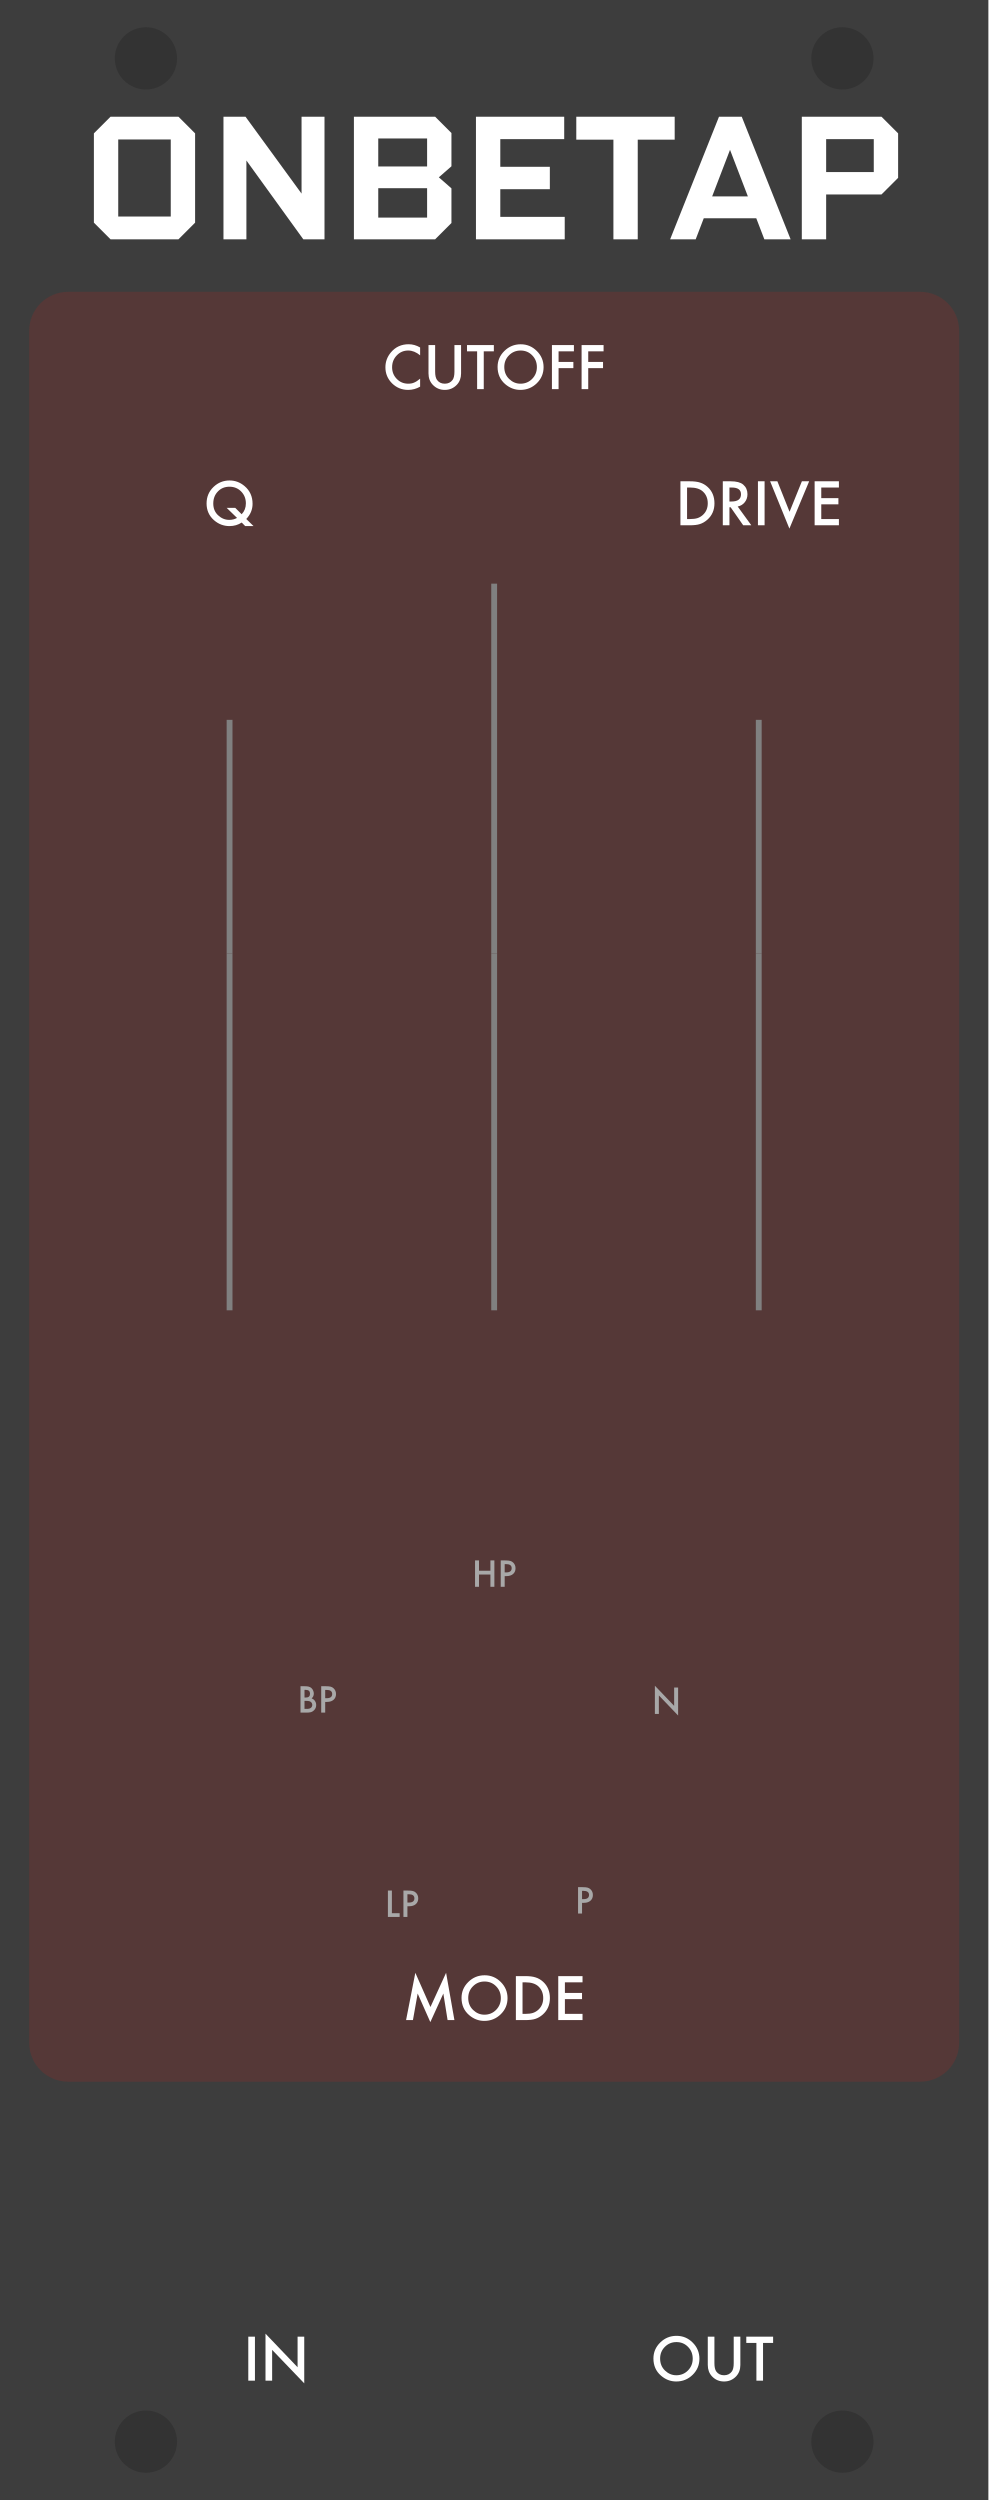
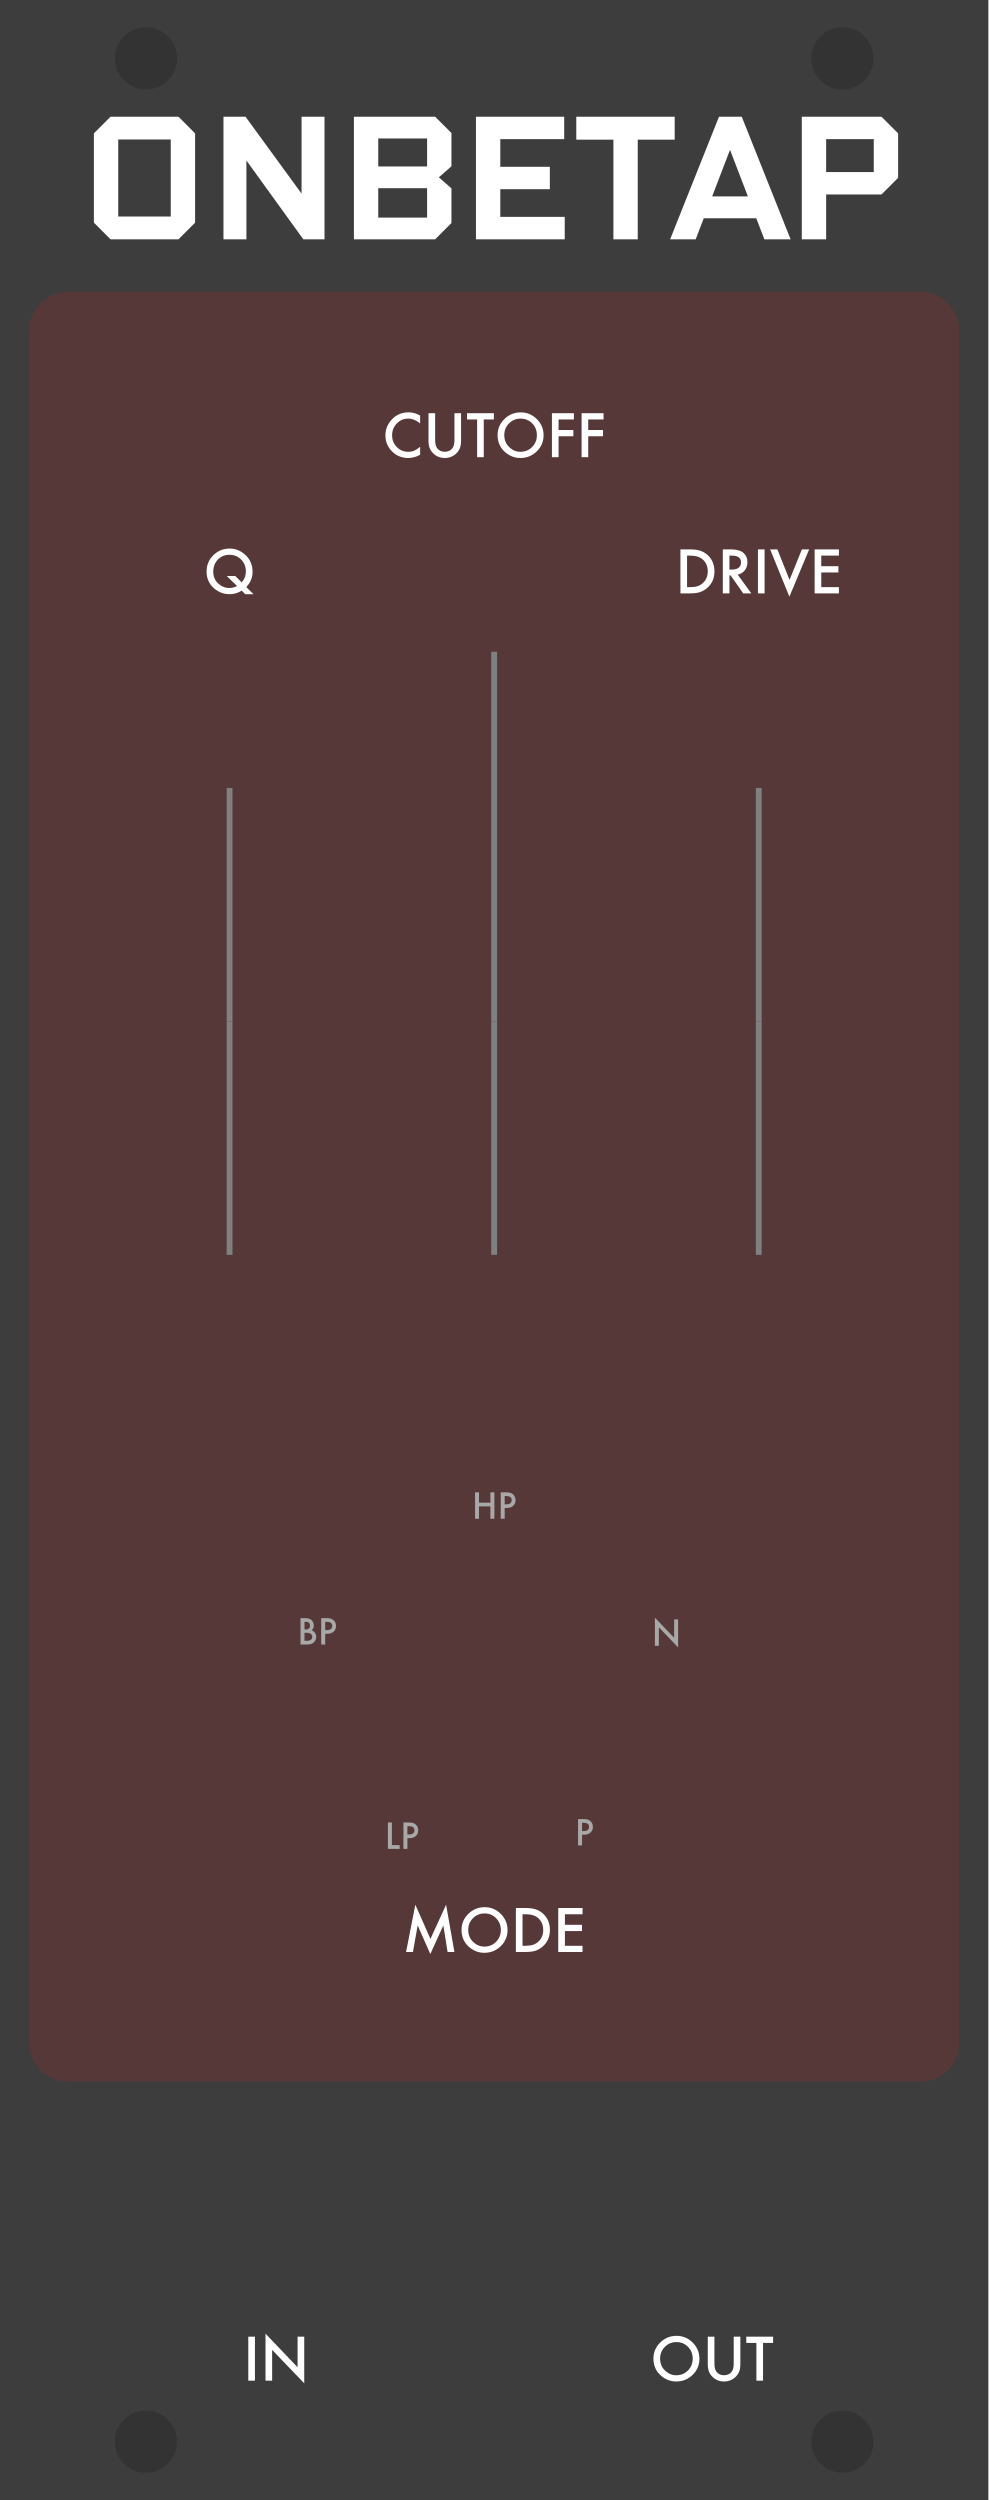
<svg xmlns="http://www.w3.org/2000/svg" version="1.1" width="50.8mm" height="128.5mm" viewBox="0 0 50.8 128.5">
  <g id="panel">
    <rect x="0" y="0" width="50.8" height="128.5" fill="#3d3d3d" />
    <rect class="zone" x="1.50" y="15.00" width="47.80" height="92.00" rx="2.00" fill="#9e2b25" fill-opacity="0.25" />
    <circle cx="7.5" cy="3.0" r="1.6" fill="#333333" />
    <circle cx="43.3" cy="3.0" r="1.6" fill="#333333" />
    <circle cx="7.5" cy="125.5" r="1.6" fill="#333333" />
    <circle cx="43.3" cy="125.5" r="1.6" fill="#333333" />
-     <rect x="11.65" y="37.0" width="0.3" height="12.0" fill="#808080" />
-     <rect x="11.65" y="49.0" width="0.3" height="18.35" fill="#808080" />
-     <rect x="25.25" y="30.0" width="0.3" height="19.0" fill="#808080" />
-     <rect x="25.25" y="49.0" width="0.3" height="18.35" fill="#808080" />
-     <rect x="38.85" y="37.0" width="0.3" height="12.0" fill="#808080" />
-     <rect x="38.85" y="49.0" width="0.3" height="18.35" fill="#808080" />
+     <rect x="11.65" y="40.5" width="0.3" height="12.0" fill="#808080" />
+     <rect x="11.65" y="52.5" width="0.3" height="12.0" fill="#808080" />
+     <rect x="25.25" y="33.5" width="0.3" height="19.0" fill="#808080" />
+     <rect x="25.25" y="52.5" width="0.3" height="12.0" fill="#808080" />
+     <rect x="38.85" y="40.5" width="0.3" height="12.0" fill="#808080" />
+     <rect x="38.85" y="52.5" width="0.3" height="12.0" fill="#808080" />
    <path fill="#ffffff" d="M5.681 12.3H9.173L10.028 11.445V6.855L9.173 6H5.681L4.826 6.855V11.445ZM6.077 11.13V7.17H8.777V11.13Z M11.486 12.3H12.665V8.25L15.59 12.3H16.679V6H15.5V9.951L12.62 6H11.486Z M18.191 12.3H22.367L23.204 11.463V9.681L22.556 9.114L23.204 8.547V6.837L22.367 6H18.191ZM19.442 11.184V9.672H21.953V11.184ZM19.442 8.556V7.116H21.953V8.556Z M24.464 12.3H29.027V11.148H25.715V9.726H28.262V8.574H25.715V7.152H29V6H24.464Z M31.529 12.3H32.78V7.179H34.679V6H29.621V7.179H31.529Z M34.445 12.3H35.759L36.173 11.22H38.873L39.287 12.3H40.637L38.126 6H36.956ZM36.605 10.095 37.523 7.701 38.441 10.095Z M41.213 12.3H42.464V9.996H45.308L46.163 9.141V6.855L45.308 6H41.213ZM42.464 8.844V7.152H44.912V8.844Z" />
-     <path fill="#ffffff" d="M13.032 27.041H12.603L12.425 26.859Q12.143 27.041 11.796 27.041Q11.346 27.041 10.997 26.736Q10.618 26.401 10.618 25.879Q10.618 25.368 10.977 25.027Q11.325 24.696 11.8 24.696Q12.231 24.696 12.572 24.986Q12.982 25.334 12.982 25.896Q12.982 26.335 12.658 26.676ZM12.093 26.105 12.421 26.432Q12.638 26.206 12.638 25.874Q12.638 25.509 12.396 25.263Q12.154 25.017 11.796 25.017Q11.432 25.017 11.198 25.263Q10.962 25.507 10.962 25.882Q10.962 26.249 11.205 26.481Q11.459 26.722 11.784 26.722Q12.005 26.722 12.184 26.621L11.652 26.105Z" />
-     <path fill="#ffffff" d="M21.594 17.86V18.264Q21.298 18.017 20.982 18.017Q20.633 18.017 20.395 18.267Q20.154 18.516 20.154 18.876Q20.154 19.232 20.395 19.477Q20.635 19.722 20.983 19.722Q21.164 19.722 21.29 19.663Q21.36 19.634 21.435 19.584Q21.511 19.534 21.594 19.464V19.875Q21.301 20.041 20.979 20.041Q20.494 20.041 20.151 19.703Q19.81 19.361 19.81 18.879Q19.81 18.447 20.096 18.109Q20.447 17.694 21.005 17.694Q21.31 17.694 21.594 17.86Z M22.366 17.738V19.101Q22.366 19.392 22.462 19.527Q22.604 19.722 22.861 19.722Q23.121 19.722 23.263 19.527Q23.358 19.396 23.358 19.101V17.738H23.699V19.194Q23.699 19.552 23.477 19.783Q23.226 20.041 22.861 20.041Q22.497 20.041 22.248 19.783Q22.025 19.552 22.025 19.194V17.738Z M24.865 18.059V20.0H24.524V18.059H24.004V17.738H25.384V18.059Z M25.576 18.859Q25.576 18.381 25.926 18.039Q26.275 17.696 26.764 17.696Q27.247 17.696 27.593 18.042Q27.94 18.387 27.94 18.872Q27.94 19.36 27.591 19.7Q27.241 20.041 26.746 20.041Q26.308 20.041 25.96 19.738Q25.576 19.402 25.576 18.859ZM25.92 18.863Q25.92 19.238 26.172 19.48Q26.422 19.722 26.751 19.722Q27.107 19.722 27.351 19.476Q27.596 19.227 27.596 18.869Q27.596 18.507 27.354 18.263Q27.114 18.017 26.759 18.017Q26.406 18.017 26.163 18.263Q25.92 18.506 25.92 18.863Z M29.499 18.059H28.711V18.603H29.471V18.923H28.711V20.0H28.369V17.738H29.499Z M31.024 18.059H30.235V18.603H30.996V18.923H30.235V20.0H29.894V17.738H31.024Z" />
-     <path fill="#ffffff" d="M34.974 27.0V24.738H35.448Q35.79 24.738 35.988 24.806Q36.2 24.872 36.373 25.03Q36.723 25.349 36.723 25.869Q36.723 26.391 36.358 26.713Q36.175 26.874 35.974 26.937Q35.787 27.0 35.443 27.0ZM35.315 26.679H35.469Q35.699 26.679 35.851 26.631Q36.004 26.58 36.127 26.468Q36.379 26.238 36.379 25.869Q36.379 25.497 36.13 25.266Q35.906 25.059 35.469 25.059H35.315Z M37.918 26.036 38.618 27.0H38.201L37.555 26.074H37.493V27.0H37.152V24.738H37.552Q38 24.738 38.199 24.907Q38.419 25.094 38.419 25.402Q38.419 25.642 38.281 25.815Q38.144 25.988 37.918 26.036ZM37.493 25.777H37.602Q38.087 25.777 38.087 25.406Q38.087 25.059 37.615 25.059H37.493Z M39.3 24.738V27.0H38.958V24.738Z M39.957 24.738 40.583 26.306 41.217 24.738H41.591L40.575 27.17L39.584 24.738Z M43.12 25.059H42.213V25.603H43.094V25.923H42.213V26.679H43.12V27.0H41.872V24.738H43.12Z" />
-     <path fill="#ffffff" d="M20.872 103.833 21.348 101.402 22.125 103.16 22.929 101.402 23.357 103.833H23.006L22.788 102.468L22.119 103.937L21.468 102.467L21.225 103.833Z M23.723 102.692Q23.723 102.215 24.073 101.872Q24.421 101.529 24.911 101.529Q25.394 101.529 25.74 101.875Q26.087 102.221 26.087 102.705Q26.087 103.193 25.738 103.533Q25.388 103.874 24.893 103.874Q24.455 103.874 24.107 103.571Q23.723 103.236 23.723 102.692ZM24.067 102.697Q24.067 103.072 24.319 103.313Q24.569 103.555 24.898 103.555Q25.254 103.555 25.498 103.309Q25.743 103.06 25.743 102.702Q25.743 102.341 25.501 102.096Q25.261 101.85 24.906 101.85Q24.553 101.85 24.31 102.096Q24.067 102.339 24.067 102.697Z M26.516 103.833V101.572H26.991Q27.332 101.572 27.53 101.639Q27.742 101.705 27.915 101.863Q28.265 102.182 28.265 102.702Q28.265 103.224 27.9 103.546Q27.717 103.707 27.517 103.77Q27.329 103.833 26.985 103.833ZM26.858 103.513H27.011Q27.241 103.513 27.394 103.464Q27.546 103.413 27.669 103.302Q27.921 103.072 27.921 102.702Q27.921 102.33 27.672 102.099Q27.448 101.892 27.011 101.892H26.858Z M29.942 101.892H29.036V102.436H29.916V102.757H29.036V103.513H29.942V103.833H28.694V101.572H29.942Z" />
+     <path fill="#ffffff" d="M13.032 30.541H12.603L12.425 30.359Q12.143 30.541 11.796 30.541Q11.346 30.541 10.997 30.236Q10.618 29.901 10.618 29.379Q10.618 28.868 10.977 28.527Q11.325 28.196 11.8 28.196Q12.231 28.196 12.572 28.486Q12.982 28.834 12.982 29.396Q12.982 29.835 12.658 30.176ZM12.093 29.605 12.421 29.932Q12.638 29.706 12.638 29.374Q12.638 29.009 12.396 28.763Q12.154 28.517 11.796 28.517Q11.432 28.517 11.198 28.763Q10.962 29.007 10.962 29.382Q10.962 29.749 11.205 29.981Q11.459 30.222 11.784 30.222Q12.005 30.222 12.184 30.121L11.652 29.605Z" />
+     <path fill="#ffffff" d="M21.594 21.36V21.764Q21.298 21.517 20.982 21.517Q20.633 21.517 20.395 21.767Q20.154 22.016 20.154 22.376Q20.154 22.732 20.395 22.977Q20.635 23.222 20.983 23.222Q21.164 23.222 21.29 23.163Q21.36 23.134 21.435 23.084Q21.511 23.034 21.594 22.964V23.375Q21.301 23.541 20.979 23.541Q20.494 23.541 20.151 23.203Q19.81 22.861 19.81 22.379Q19.81 21.947 20.096 21.609Q20.447 21.194 21.005 21.194Q21.31 21.194 21.594 21.36Z M22.366 21.238V22.601Q22.366 22.892 22.462 23.027Q22.604 23.222 22.861 23.222Q23.121 23.222 23.263 23.027Q23.358 22.896 23.358 22.601V21.238H23.699V22.694Q23.699 23.052 23.477 23.283Q23.226 23.541 22.861 23.541Q22.497 23.541 22.248 23.283Q22.025 23.052 22.025 22.694V21.238Z M24.865 21.559V23.5H24.524V21.559H24.004V21.238H25.384V21.559Z M25.576 22.359Q25.576 21.881 25.926 21.539Q26.275 21.196 26.764 21.196Q27.247 21.196 27.593 21.542Q27.94 21.887 27.94 22.372Q27.94 22.86 27.591 23.2Q27.241 23.541 26.746 23.541Q26.308 23.541 25.96 23.238Q25.576 22.902 25.576 22.359ZM25.92 22.363Q25.92 22.738 26.172 22.98Q26.422 23.222 26.751 23.222Q27.107 23.222 27.351 22.976Q27.596 22.727 27.596 22.369Q27.596 22.007 27.354 21.763Q27.114 21.517 26.759 21.517Q26.406 21.517 26.163 21.763Q25.92 22.006 25.92 22.363Z M29.499 21.559H28.711V22.103H29.471V22.423H28.711V23.5H28.369V21.238H29.499Z M31.024 21.559H30.235V22.103H30.996V22.423H30.235V23.5H29.894V21.238H31.024Z" />
+     <path fill="#ffffff" d="M34.974 30.5V28.238H35.448Q35.79 28.238 35.988 28.306Q36.2 28.372 36.373 28.53Q36.723 28.849 36.723 29.369Q36.723 29.891 36.358 30.213Q36.175 30.374 35.974 30.437Q35.787 30.5 35.443 30.5ZM35.315 30.179H35.469Q35.699 30.179 35.851 30.131Q36.004 30.08 36.127 29.968Q36.379 29.738 36.379 29.369Q36.379 28.997 36.13 28.766Q35.906 28.559 35.469 28.559H35.315Z M37.918 29.536 38.618 30.5H38.201L37.555 29.574H37.493V30.5H37.152V28.238H37.552Q38 28.238 38.199 28.407Q38.419 28.594 38.419 28.902Q38.419 29.142 38.281 29.315Q38.144 29.488 37.918 29.536ZM37.493 29.277H37.602Q38.087 29.277 38.087 28.906Q38.087 28.559 37.615 28.559H37.493Z M39.3 28.238V30.5H38.958V28.238Z M39.957 28.238 40.583 29.806 41.217 28.238H41.591L40.575 30.67L39.584 28.238Z M43.12 28.559H42.213V29.103H43.094V29.423H42.213V30.179H43.12V30.5H41.872V28.238H43.12Z" />
+     <path fill="#ffffff" d="M20.872 100.333 21.348 97.902 22.125 99.66 22.929 97.902 23.357 100.333H23.006L22.788 98.968L22.119 100.437L21.468 98.967L21.225 100.333Z M23.723 99.192Q23.723 98.715 24.073 98.372Q24.421 98.029 24.911 98.029Q25.394 98.029 25.74 98.375Q26.087 98.721 26.087 99.205Q26.087 99.693 25.738 100.033Q25.388 100.374 24.893 100.374Q24.455 100.374 24.107 100.071Q23.723 99.736 23.723 99.192ZM24.067 99.197Q24.067 99.572 24.319 99.813Q24.569 100.055 24.898 100.055Q25.254 100.055 25.498 99.809Q25.743 99.56 25.743 99.202Q25.743 98.841 25.501 98.596Q25.261 98.35 24.906 98.35Q24.553 98.35 24.31 98.596Q24.067 98.839 24.067 99.197Z M26.516 100.333V98.072H26.991Q27.332 98.072 27.53 98.139Q27.742 98.205 27.915 98.363Q28.265 98.682 28.265 99.202Q28.265 99.724 27.9 100.046Q27.717 100.207 27.517 100.27Q27.329 100.333 26.985 100.333ZM26.858 100.013H27.011Q27.241 100.013 27.394 99.964Q27.546 99.913 27.669 99.802Q27.921 99.572 27.921 99.202Q27.921 98.83 27.672 98.599Q27.448 98.392 27.011 98.392H26.858Z M29.942 98.392H29.036V98.936H29.916V99.257H29.036V100.013H29.942V100.333H28.694V98.072H29.942Z" />
    <path fill="#ffffff" d="M13.104 120.105V122.367H12.762V120.105Z M13.647 122.367V119.951L15.296 121.677V120.105H15.638V122.504L13.988 120.783V122.367Z" />
    <path fill="#ffffff" d="M33.586 121.226Q33.586 120.748 33.936 120.405Q34.285 120.062 34.774 120.062Q35.257 120.062 35.603 120.408Q35.95 120.754 35.95 121.239Q35.95 121.727 35.602 122.066Q35.252 122.408 34.756 122.408Q34.319 122.408 33.97 122.104Q33.586 121.769 33.586 121.226ZM33.93 121.23Q33.93 121.605 34.182 121.847Q34.433 122.088 34.761 122.088Q35.117 122.088 35.361 121.842Q35.606 121.593 35.606 121.236Q35.606 120.874 35.364 120.629Q35.124 120.383 34.77 120.383Q34.417 120.383 34.173 120.629Q33.93 120.873 33.93 121.23Z M36.721 120.105V121.467Q36.721 121.759 36.816 121.894Q36.958 122.088 37.216 122.088Q37.475 122.088 37.617 121.894Q37.713 121.763 37.713 121.467V120.105H38.054V121.561Q38.054 121.918 37.831 122.15Q37.581 122.408 37.216 122.408Q36.851 122.408 36.602 122.15Q36.38 121.918 36.38 121.561V120.105Z M39.22 120.426V122.367H38.879V120.426H38.359V120.105H39.738V120.426Z" />
  </g>
  <g id="values">
-     <path fill="#a8a8a8" d="M20.143 97.175V98.34H20.542V98.532H19.938V97.175Z M20.941 97.981V98.532H20.736V97.175H20.968Q21.139 97.175 21.226 97.199Q21.314 97.223 21.381 97.288Q21.497 97.403 21.497 97.577Q21.497 97.763 21.373 97.872Q21.248 97.981 21.036 97.981ZM20.941 97.791H21.018Q21.3 97.791 21.3 97.574Q21.3 97.364 21.009 97.364H20.941Z" />
-     <path fill="#a8a8a8" d="M15.446 88.029V86.672H15.65Q15.786 86.672 15.867 86.693Q15.949 86.715 16.005 86.765Q16.062 86.816 16.095 86.894Q16.13 86.972 16.13 87.052Q16.13 87.198 16.018 87.299Q16.126 87.336 16.188 87.428Q16.252 87.52 16.252 87.641Q16.252 87.8 16.139 87.91Q16.072 87.977 15.987 88.004Q15.895 88.029 15.756 88.029ZM15.651 87.255H15.715Q15.829 87.255 15.882 87.204Q15.935 87.154 15.935 87.056Q15.935 86.96 15.881 86.91Q15.826 86.86 15.723 86.86H15.651ZM15.651 87.837H15.777Q15.916 87.837 15.981 87.782Q16.05 87.723 16.05 87.633Q16.05 87.545 15.984 87.485Q15.92 87.426 15.754 87.426H15.651Z M16.715 87.478V88.029H16.51V86.672H16.742Q16.913 86.672 17 86.696Q17.088 86.72 17.154 86.786Q17.271 86.9 17.271 87.074Q17.271 87.26 17.146 87.369Q17.022 87.478 16.81 87.478ZM16.715 87.288H16.791Q17.074 87.288 17.074 87.071Q17.074 86.861 16.783 86.861H16.715Z" />
-     <path fill="#a8a8a8" d="M24.621 80.737H25.207V80.206H25.411V81.563H25.207V80.93H24.621V81.563H24.417V80.206H24.621Z M25.941 81.012V81.563H25.737V80.206H25.969Q26.139 80.206 26.226 80.23Q26.314 80.254 26.381 80.32Q26.498 80.434 26.498 80.608Q26.498 80.794 26.373 80.903Q26.248 81.012 26.036 81.012ZM25.941 80.822H26.018Q26.3 80.822 26.3 80.605Q26.3 80.395 26.009 80.395H25.941Z" />
-     <path fill="#a8a8a8" d="M33.661 88.095V86.646L34.651 87.681V86.738H34.855V88.178L33.866 87.145V88.095Z" />
-     <path fill="#a8a8a8" d="M29.917 97.806V98.357H29.712V97H29.944Q30.115 97 30.202 97.024Q30.29 97.048 30.357 97.114Q30.474 97.228 30.474 97.402Q30.474 97.588 30.349 97.697Q30.224 97.806 30.012 97.806ZM29.917 97.616H29.994Q30.276 97.616 30.276 97.399Q30.276 97.189 29.985 97.189H29.917Z" />
+     <path fill="#a8a8a8" d="M20.143 93.675V94.84H20.542V95.032H19.938V93.675Z M20.941 94.481V95.032H20.736V93.675H20.968Q21.139 93.675 21.226 93.699Q21.314 93.723 21.381 93.788Q21.497 93.903 21.497 94.077Q21.497 94.263 21.373 94.372Q21.248 94.481 21.036 94.481ZM20.941 94.291H21.018Q21.3 94.291 21.3 94.074Q21.3 93.864 21.009 93.864H20.941Z" />
+     <path fill="#a8a8a8" d="M15.446 84.529V83.172H15.65Q15.786 83.172 15.867 83.193Q15.949 83.215 16.005 83.265Q16.062 83.316 16.095 83.394Q16.13 83.472 16.13 83.552Q16.13 83.698 16.018 83.799Q16.126 83.836 16.188 83.928Q16.252 84.02 16.252 84.141Q16.252 84.3 16.139 84.41Q16.072 84.477 15.987 84.504Q15.895 84.529 15.756 84.529ZM15.651 83.755H15.715Q15.829 83.755 15.882 83.704Q15.935 83.654 15.935 83.556Q15.935 83.46 15.881 83.41Q15.826 83.36 15.723 83.36H15.651ZM15.651 84.337H15.777Q15.916 84.337 15.981 84.282Q16.05 84.223 16.05 84.133Q16.05 84.045 15.984 83.985Q15.92 83.926 15.754 83.926H15.651Z M16.715 83.978V84.529H16.51V83.172H16.742Q16.913 83.172 17 83.196Q17.088 83.22 17.154 83.286Q17.271 83.4 17.271 83.574Q17.271 83.76 17.146 83.869Q17.022 83.978 16.81 83.978ZM16.715 83.788H16.791Q17.074 83.788 17.074 83.571Q17.074 83.361 16.783 83.361H16.715Z" />
+     <path fill="#a8a8a8" d="M24.621 77.237H25.207V76.706H25.411V78.063H25.207V77.43H24.621V78.063H24.417V76.706H24.621Z M25.941 77.512V78.063H25.737V76.706H25.969Q26.139 76.706 26.226 76.73Q26.314 76.754 26.381 76.82Q26.498 76.934 26.498 77.108Q26.498 77.294 26.373 77.403Q26.248 77.512 26.036 77.512ZM25.941 77.322H26.018Q26.3 77.322 26.3 77.105Q26.3 76.895 26.009 76.895H25.941Z" />
+     <path fill="#a8a8a8" d="M33.661 84.595V83.146L34.651 84.181V83.238H34.855V84.678L33.866 83.645V84.595Z" />
+     <path fill="#a8a8a8" d="M29.917 94.306V94.857H29.712V93.5H29.944Q30.115 93.5 30.202 93.524Q30.29 93.548 30.357 93.614Q30.474 93.728 30.474 93.902Q30.474 94.088 30.349 94.197Q30.224 94.306 30.012 94.306ZM29.917 94.116H29.994Q30.276 94.116 30.276 93.899Q30.276 93.689 29.985 93.689H29.917Z" />
  </g>
  <g id="components" style="display:none">
-     <circle id="CUTOFF_PARAM#RoundBigBlackKnob" cx="25.4" cy="30.0" r="2" fill="#ff0000" />
-     <circle id="RES_PARAM#RoundBlackKnob" cx="11.8" cy="37.0" r="2" fill="#ff0000" />
-     <circle id="DRIVE_PARAM#RoundBlackKnob" cx="39.0" cy="37.0" r="2" fill="#ff0000" />
-     <circle id="RES_CV_PARAM#Trimpot" cx="11.8" cy="49.0" r="2" fill="#ff0000" />
-     <circle id="CUTOFF_CV_PARAM#Trimpot" cx="25.4" cy="49.0" r="2" fill="#ff0000" />
-     <circle id="DRIVE_CV_PARAM#Trimpot" cx="39.0" cy="49.0" r="2" fill="#ff0000" />
-     <circle id="RES_INPUT#PJ301MPort" cx="11.8" cy="67.35" r="2" fill="#00ff00" />
-     <circle id="CUTOFF_INPUT#PJ301MPort" cx="25.4" cy="67.35" r="2" fill="#00ff00" />
-     <circle id="DRIVE_INPUT#PJ301MPort" cx="39.0" cy="67.35" r="2" fill="#00ff00" />
-     <circle id="MODE_PARAM#RoundBigBlackKnob" cx="25.4" cy="89.833" r="2" fill="#ff0000" />
+     <circle id="CUTOFF_PARAM#RoundBigBlackKnob" cx="25.4" cy="33.5" r="2" fill="#ff0000" />
+     <circle id="RES_PARAM#RoundBlackKnob" cx="11.8" cy="40.5" r="2" fill="#ff0000" />
+     <circle id="DRIVE_PARAM#RoundBlackKnob" cx="39.0" cy="40.5" r="2" fill="#ff0000" />
+     <circle id="RES_CV_PARAM#Trimpot" cx="11.8" cy="52.5" r="2" fill="#ff0000" />
+     <circle id="CUTOFF_CV_PARAM#Trimpot" cx="25.4" cy="52.5" r="2" fill="#ff0000" />
+     <circle id="DRIVE_CV_PARAM#Trimpot" cx="39.0" cy="52.5" r="2" fill="#ff0000" />
+     <circle id="RES_INPUT#PJ301MPort" cx="11.8" cy="64.5" r="2" fill="#00ff00" />
+     <circle id="CUTOFF_INPUT#PJ301MPort" cx="25.4" cy="64.5" r="2" fill="#00ff00" />
+     <circle id="DRIVE_INPUT#PJ301MPort" cx="39.0" cy="64.5" r="2" fill="#00ff00" />
+     <circle id="MODE_PARAM#RoundBigBlackKnob" cx="25.4" cy="86.333" r="2" fill="#ff0000" />
    <circle id="AUDIO_INPUT#PJ301MPort" cx="9.35" cy="114.017" r="2" fill="#00ff00" />
    <circle id="AUDIO_INPUT_R#PJ301MPort" cx="19.05" cy="114.017" r="2" fill="#00ff00" />
    <circle id="AUDIO_OUTPUT#PJ301MPort" cx="31.75" cy="114.017" r="2" fill="#0000ff" />
    <circle id="AUDIO_OUTPUT_R#PJ301MPort" cx="41.45" cy="114.017" r="2" fill="#0000ff" />
  </g>
</svg>
